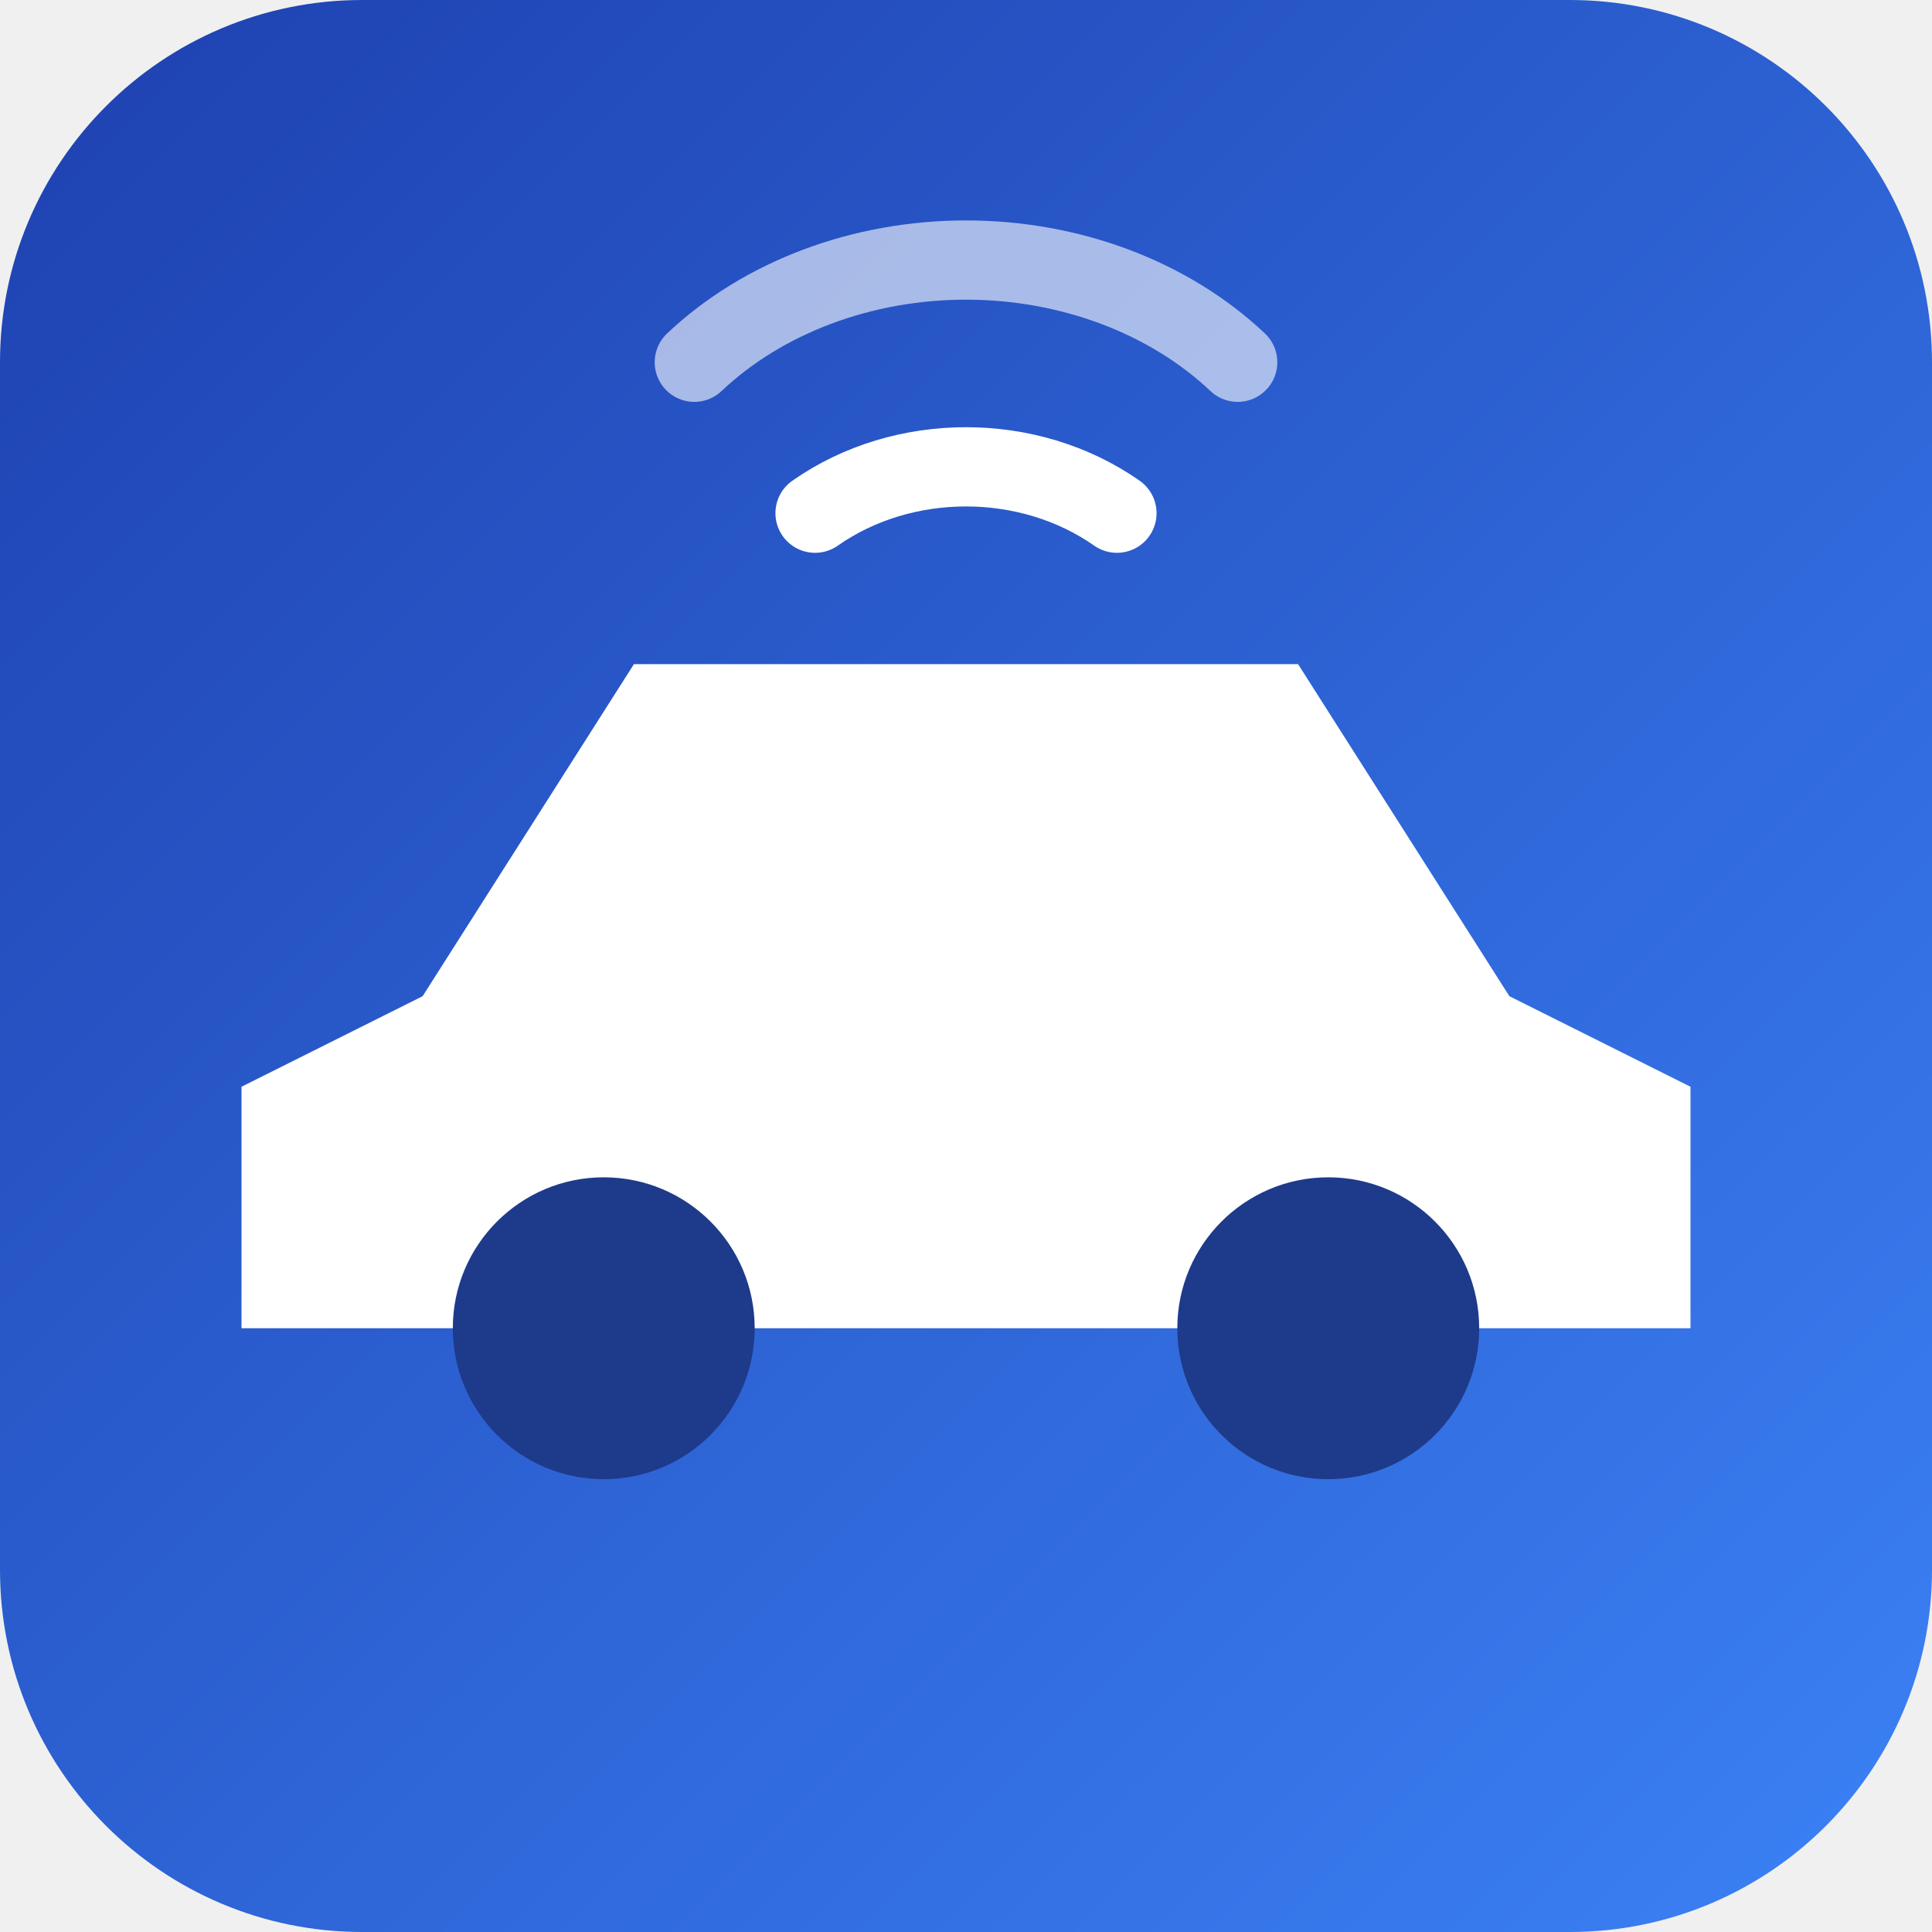
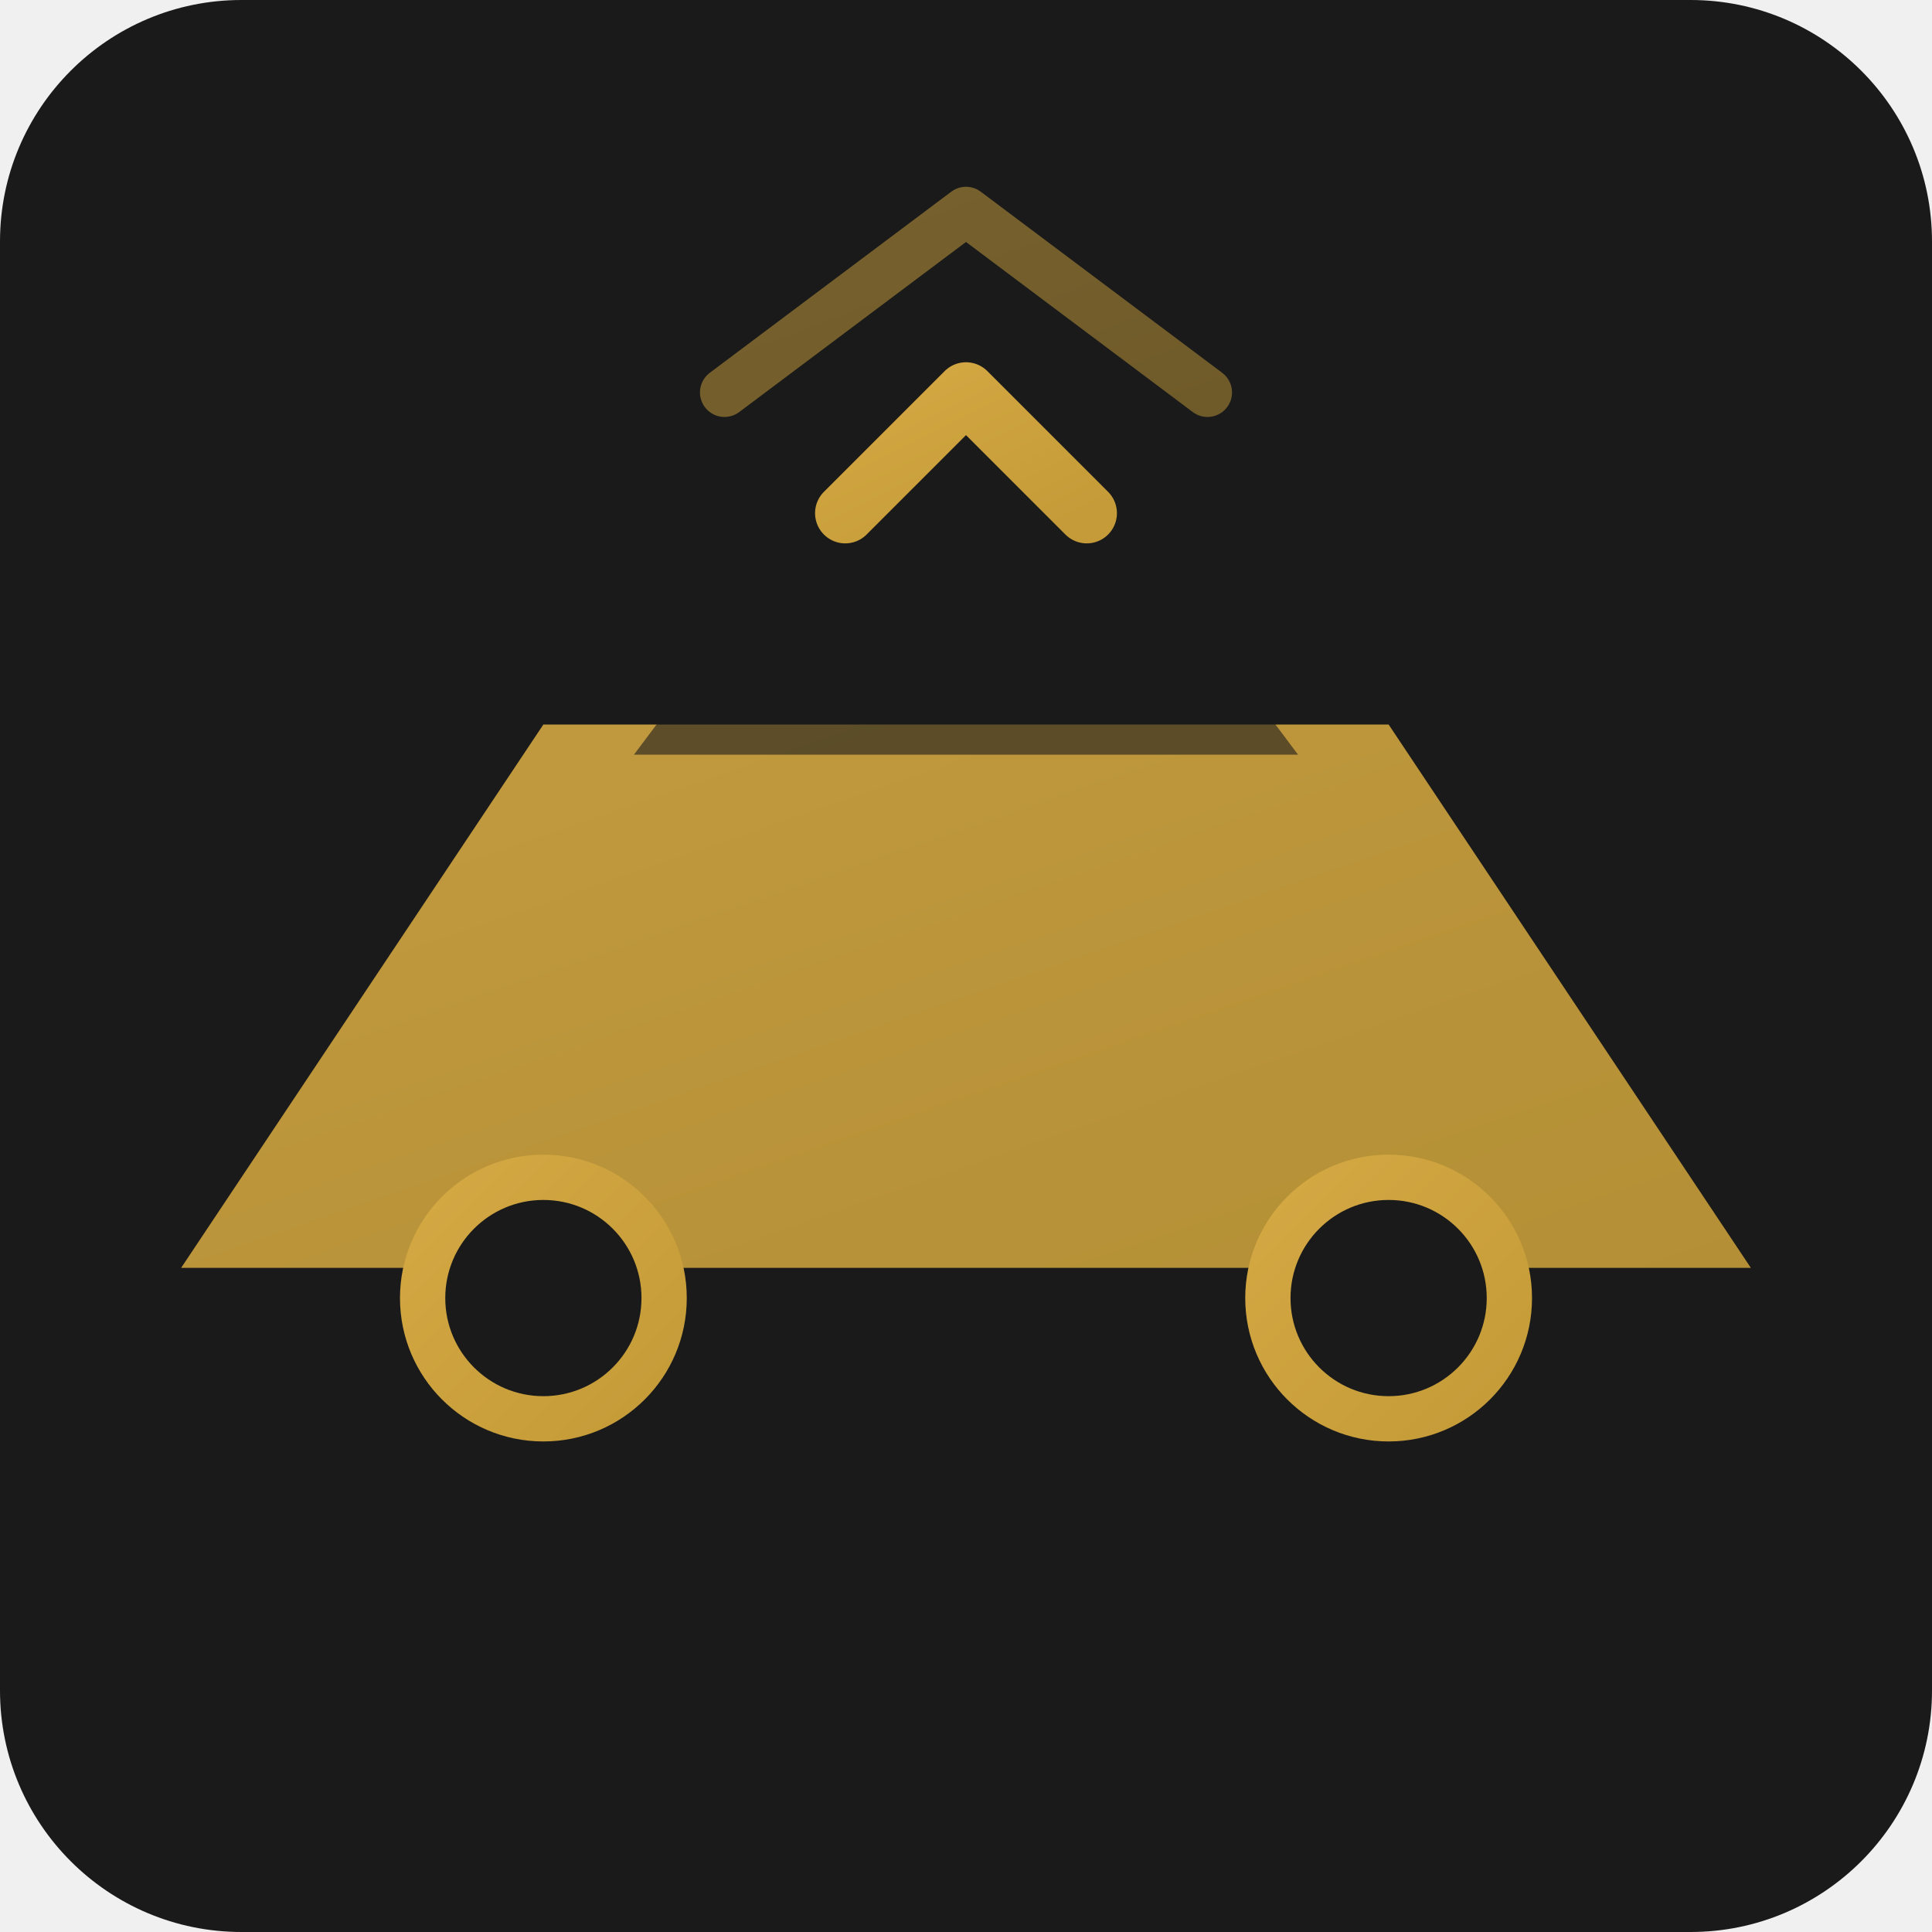
<svg xmlns="http://www.w3.org/2000/svg" viewBox="0 0 512 512">
  <defs>
-     <linearGradient id="bg" x1="0%" y1="0%" x2="100%" y2="100%">
-       <stop offset="0%" style="stop-color:#1e40af" />
-       <stop offset="100%" style="stop-color:#3b82f6" />
+     <linearGradient id="gold" x1="0%" y1="0%" x2="100%" y2="100%">
+       <stop offset="0%" style="stop-color:#d4a843" />
+       <stop offset="100%" style="stop-color:#c49b38" />
    </linearGradient>
  </defs>
-   <rect width="512" height="512" rx="96" fill="url(#bg)" />
-   <path d="M64 352v-64l48-24 56-88h176l56 88 48 24v64z" fill="white" />
-   <circle cx="160" cy="352" r="40" fill="#1e3a8a" />
-   <circle cx="352" cy="352" r="40" fill="#1e3a8a" />
-   <path d="M216 136a64 56 0 0 1 80 0" fill="none" stroke="white" stroke-width="21" stroke-linecap="round" />
-   <path d="M184 96a96 80 0 0 1 144 0" fill="none" stroke="white" stroke-width="21" stroke-linecap="round" opacity="0.6" />
+   <rect width="512" height="512" rx="64" fill="#1a1a1a" />
+   <path d="M48 336l32-48 64-96h224l64 96 32 48z" fill="url(#gold)" opacity="0.9" />
+   <path d="M168 200l24-32h128l24 32z" fill="#1a1a1a" opacity="0.6" />
+   <circle cx="144" cy="344" r="32" fill="#1a1a1a" stroke="url(#gold)" stroke-width="12" />
+   <circle cx="368" cy="344" r="32" fill="#1a1a1a" stroke="url(#gold)" stroke-width="12" />
+   <path d="M224 136l32-32 32 32" fill="none" stroke="url(#gold)" stroke-width="16" stroke-linecap="round" stroke-linejoin="round" />
+   <path d="M192 104l64-48 64 48" fill="none" stroke="url(#gold)" stroke-width="13" stroke-linecap="round" stroke-linejoin="round" opacity="0.5" />
+   <line x1="32" y1="400" x2="128" y2="400" stroke="url(#gold)" stroke-width="10" opacity="0.4" />
+   <line x1="192" y1="400" x2="320" y2="400" stroke="url(#gold)" stroke-width="10" opacity="0.4" />
+   <line x1="384" y1="400" x2="480" y2="400" stroke="url(#gold)" stroke-width="10" opacity="0.4" />
</svg>
